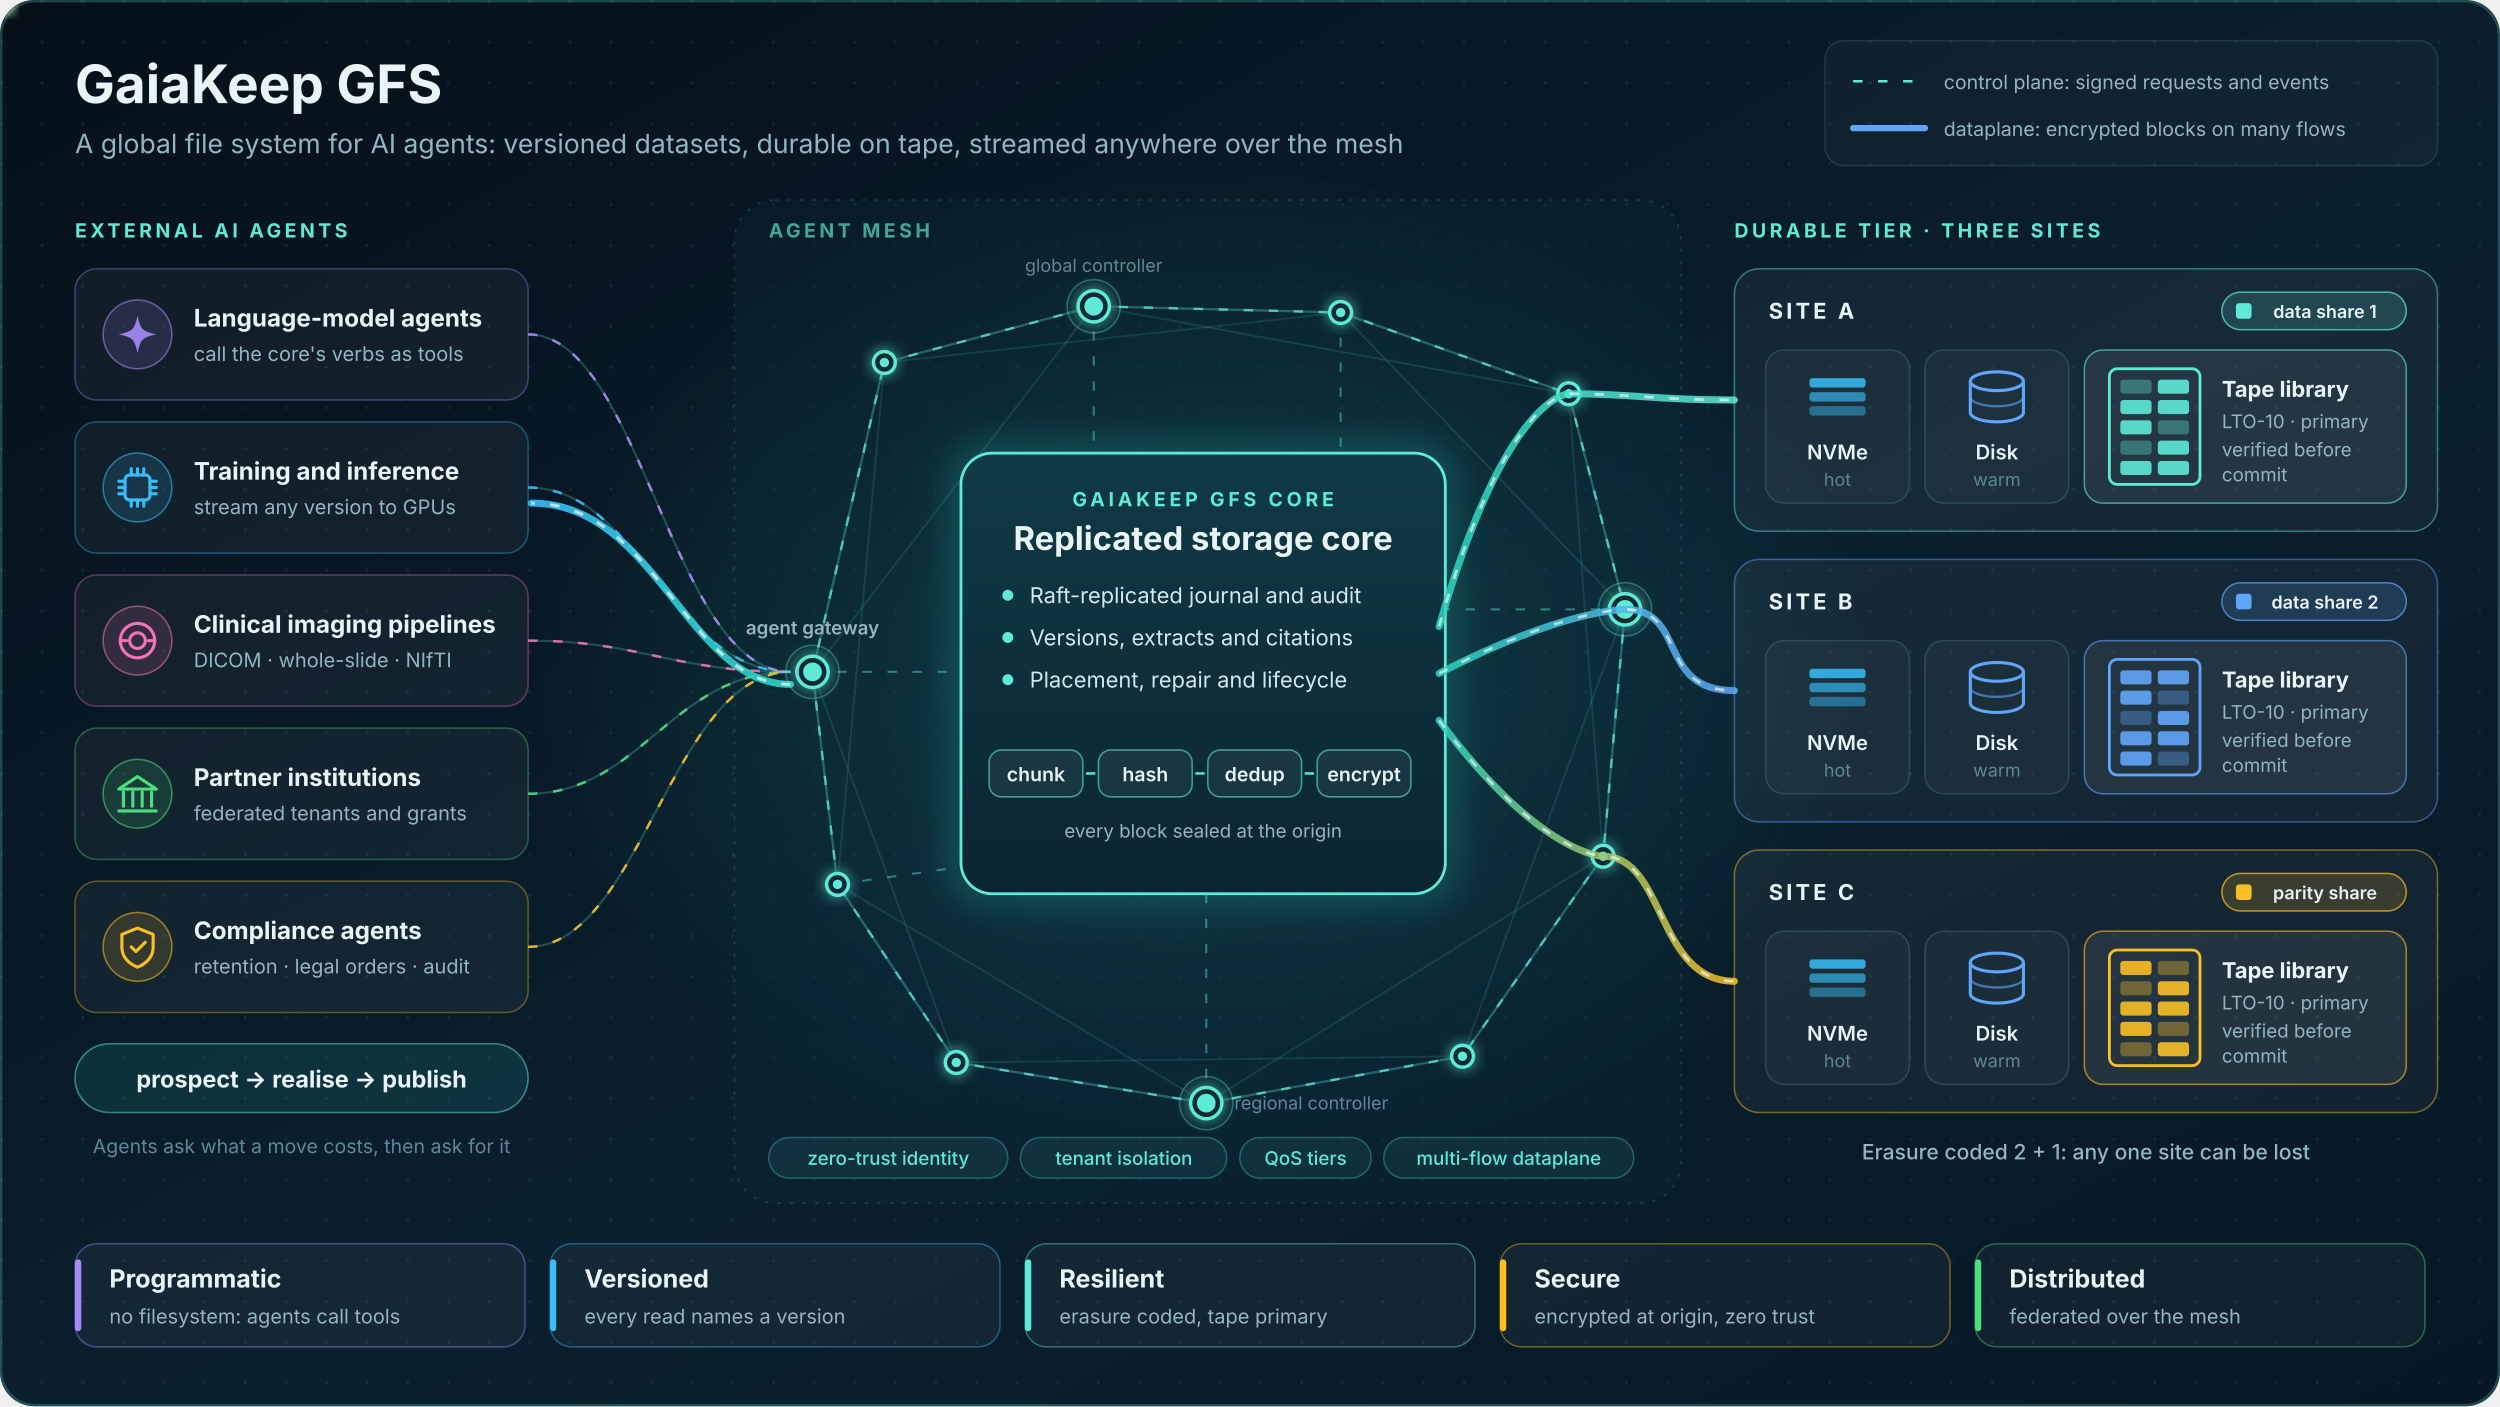
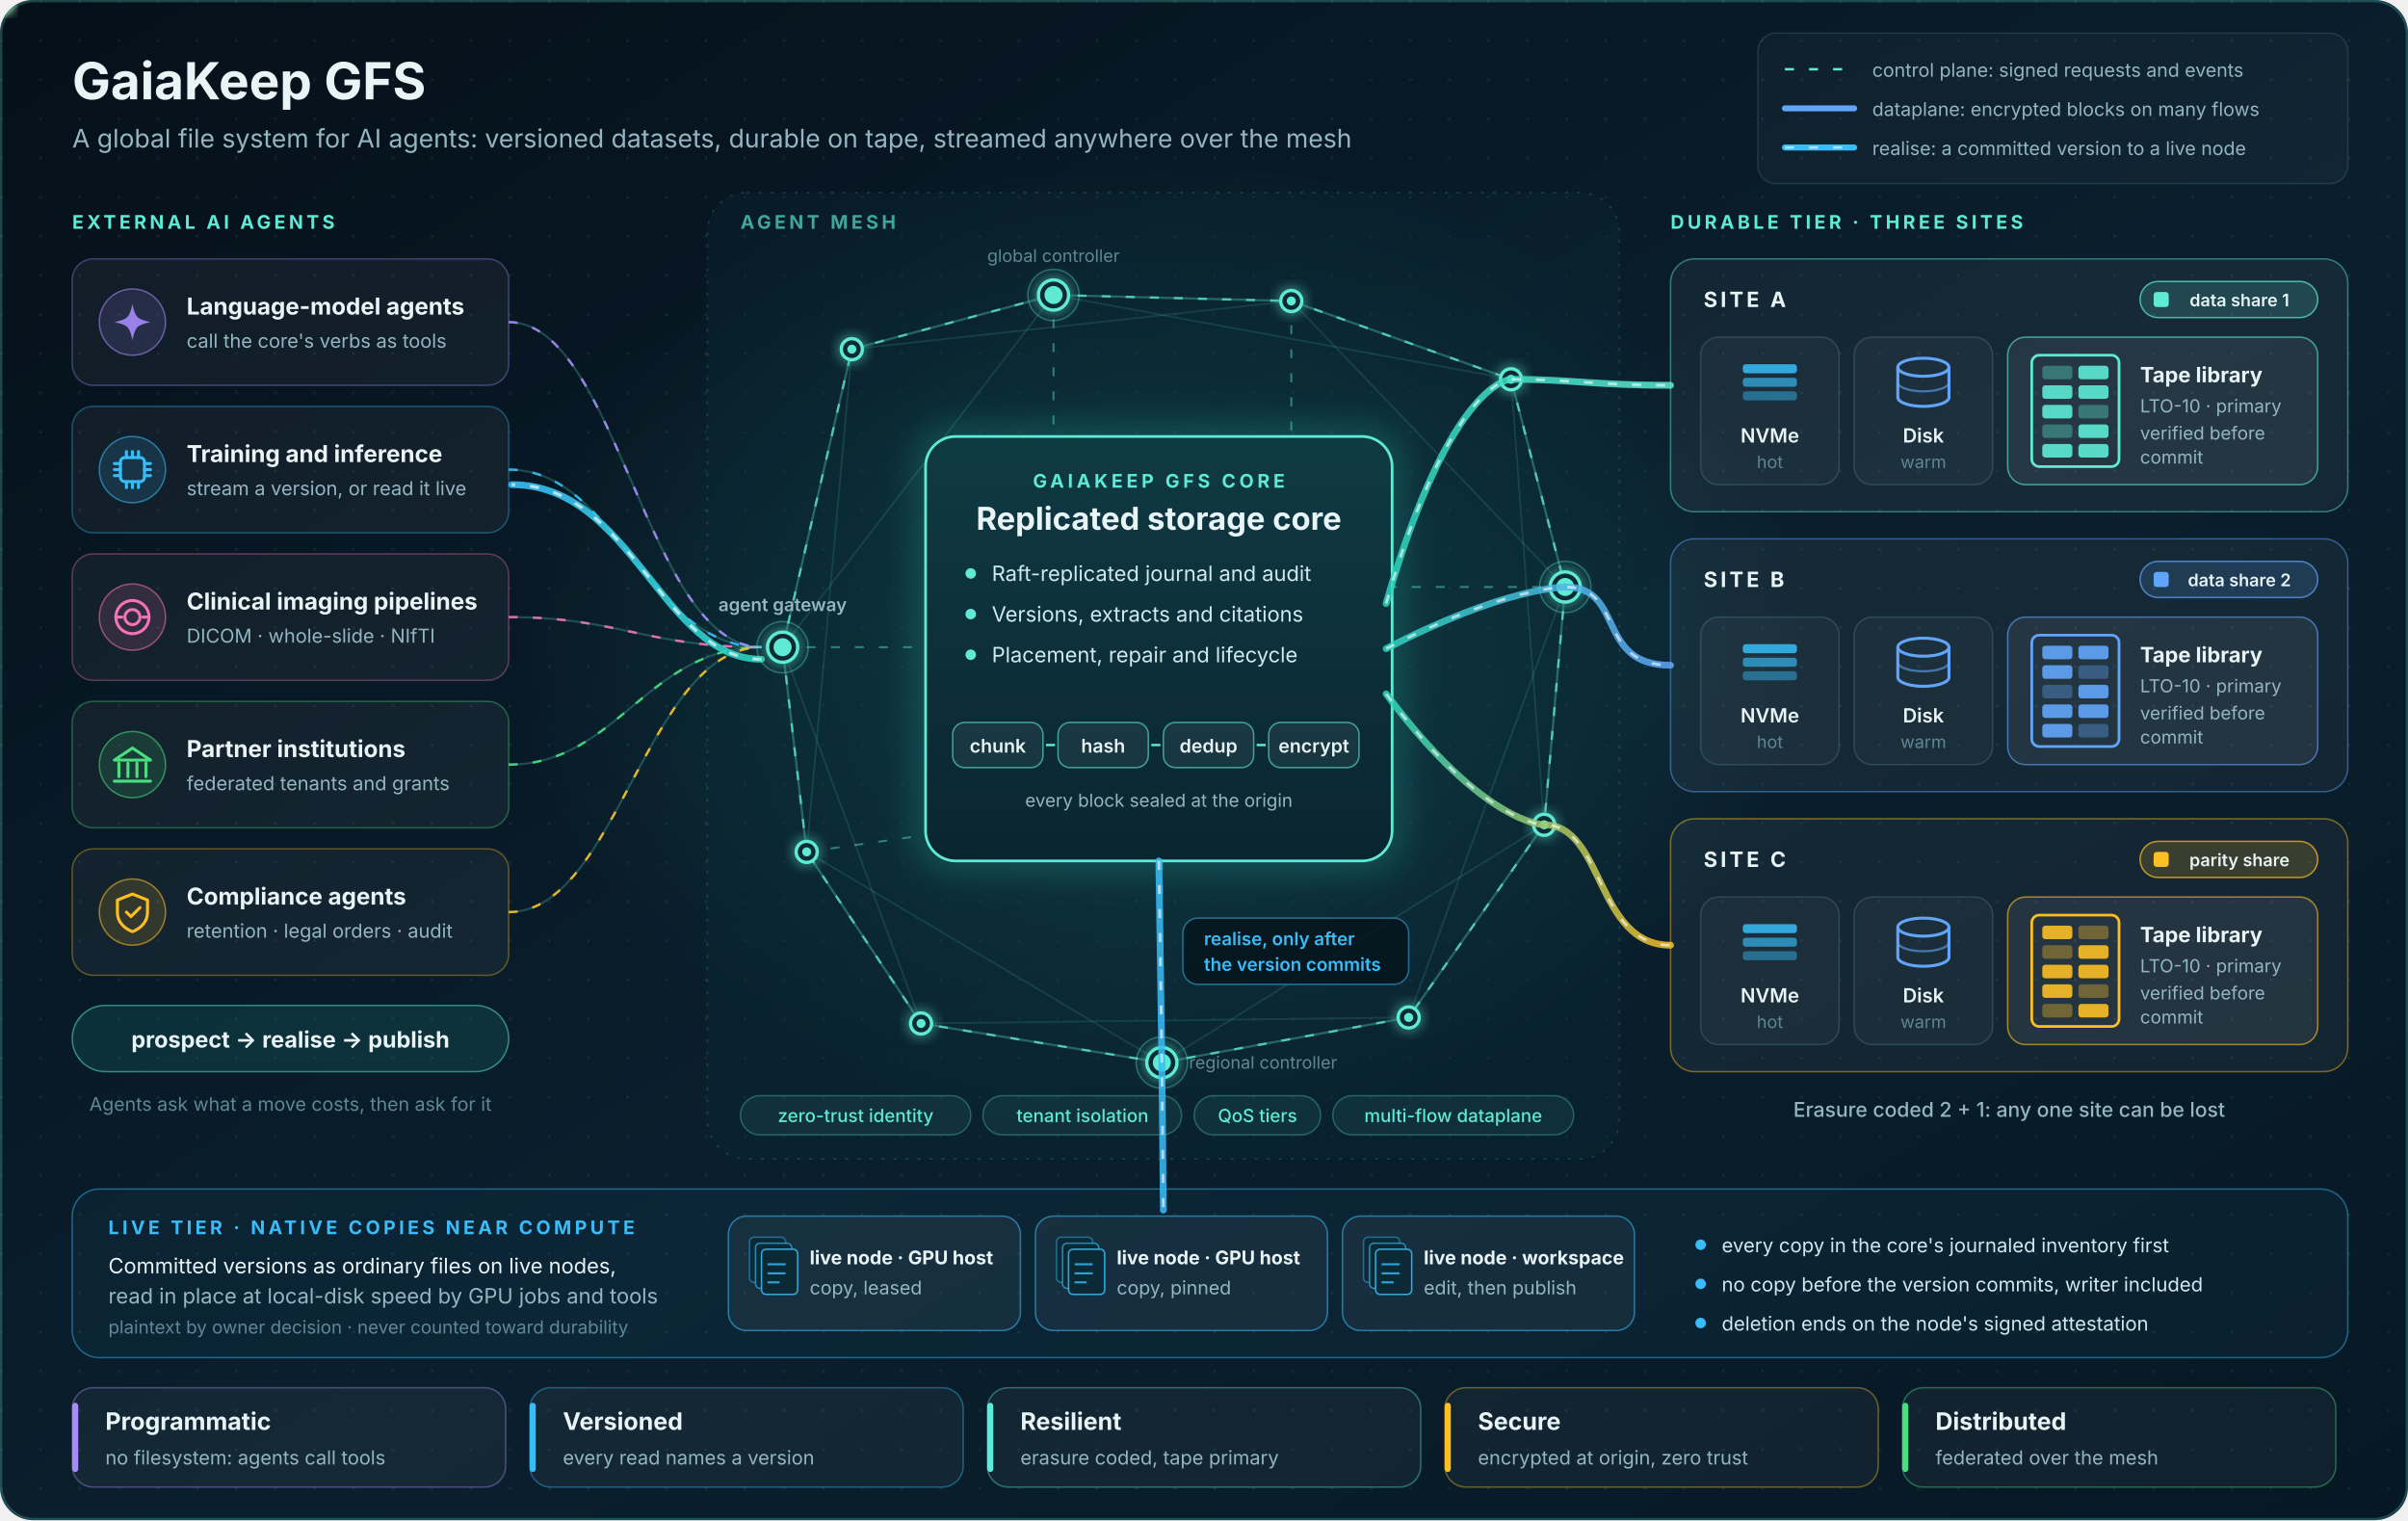
- <svg xmlns="http://www.w3.org/2000/svg" viewBox="0 0 1600 900" width="1600" height="900" font-family="Inter, 'Segoe UI', Roboto, 'Helvetica Neue', Arial, sans-serif" role="img" aria-labelledby="t d">
+ <svg xmlns="http://www.w3.org/2000/svg" viewBox="0 0 1600 1010" width="1600" height="1010" font-family="Inter, 'Segoe UI', Roboto, 'Helvetica Neue', Arial, sans-serif" role="img" aria-labelledby="t d">
  <defs>
    <linearGradient id="bg" x1="0" y1="0" x2="1" y2="1">
      <stop offset="0" stop-color="#051019" />
      <stop offset="0.55" stop-color="#0a1f2e" />
      <stop offset="1" stop-color="#071824" />
    </linearGradient>
    <radialGradient id="halo" cx="0.5" cy="0.48" r="0.5">
      <stop offset="0" stop-color="#2dd4bf" stop-opacity="0.22" />
      <stop offset="1" stop-color="#2dd4bf" stop-opacity="0" />
    </radialGradient>
    <linearGradient id="core" x1="0" y1="0" x2="0" y2="1">
      <stop offset="0" stop-color="#0f3a44" />
      <stop offset="1" stop-color="#0a2530" />
    </linearGradient>
    <linearGradient id="fA" x1="0" x2="1">
      <stop offset="0" stop-color="#2dd4bf" />
      <stop offset="1" stop-color="#5eead4" />
    </linearGradient>
    <linearGradient id="fB" x1="0" x2="1">
      <stop offset="0" stop-color="#2dd4bf" />
      <stop offset="1" stop-color="#60a5fa" />
    </linearGradient>
    <linearGradient id="fC" x1="0" x2="1">
      <stop offset="0" stop-color="#2dd4bf" />
      <stop offset="1" stop-color="#fbbf24" />
    </linearGradient>
    <linearGradient id="out" x1="1" x2="0">
      <stop offset="0" stop-color="#2dd4bf" />
      <stop offset="1" stop-color="#38bdf8" />
    </linearGradient>
    <pattern id="dots" width="26" height="26" patternUnits="userSpaceOnUse">
      <circle cx="1" cy="1" r="1" fill="#6fb9c6" fill-opacity="0.10" />
    </pattern>
    <filter id="glow" x="-50%" y="-50%" width="200%" height="200%">
      <feGaussianBlur stdDeviation="4" result="b" />
      <feMerge>
        <feMergeNode in="b" />
        <feMergeNode in="SourceGraphic" />
      </feMerge>
    </filter>
    <filter id="soft" x="-20%" y="-20%" width="140%" height="140%">
      <feGaussianBlur stdDeviation="10" />
    </filter>
    <clipPath id="frame">
-       <rect width="1600" height="900" rx="22" />
+       <rect width="1600" height="1010" rx="22" />
    </clipPath>
  </defs>
  <style>
  .flow { stroke-dasharray: 6 10; animation: run 1.6s linear infinite; }
  .flow.slow { animation-duration: 2.8s; }
  .flow.back { animation-direction: reverse; }
  .pulse { animation: pulse 3.2s ease-in-out infinite; transform-box: fill-box; transform-origin: center; }
  @keyframes run { to { stroke-dashoffset: -32; } }
  @keyframes pulse { 0%, 100% { opacity: .55; } 50% { opacity: 1; } }
  @media (prefers-reduced-motion: reduce) {
    .flow, .pulse { animation: none; }
    .motion { display: none; }
  }
</style>
  <g clip-path="url(#frame)">
-     <rect width="1600" height="900" fill="url(#bg)" />
-     <rect width="1600" height="900" fill="url(#dots)" />
+     <rect width="1600" height="1010" fill="url(#bg)" />
+     <rect width="1600" height="1010" fill="url(#dots)" />
    <ellipse cx="770" cy="440" rx="430" ry="330" fill="url(#halo)" />
    <text x="48" y="66" font-size="34" fill="#e8f4f6" font-weight="700" text-anchor="start">GaiaKeep GFS</text>
    <text x="48" y="98" font-size="17" fill="#93b6c1" font-weight="400" text-anchor="start">A global file system for AI agents: versioned datasets, durable on tape, streamed anywhere over the mesh</text>
-     <rect x="1168" y="26" width="392" height="80" rx="12" fill="#ffffff" fill-opacity="0.03" stroke="#8fd3dc" stroke-opacity="0.15" />
-     <path d="M1186 52h46" stroke="#5eead4" stroke-width="1.6" class="flow slow" />
-     <text x="1244" y="57" font-size="12.5" fill="#93b6c1" font-weight="400" text-anchor="start">control plane: signed requests and events</text>
-     <path d="M1186 82h46" stroke="#60a5fa" stroke-width="4" stroke-linecap="round" />
-     <text x="1244" y="87" font-size="12.5" fill="#93b6c1" font-weight="400" text-anchor="start">dataplane: encrypted blocks on many flows</text>
+     <rect x="1168" y="22" width="392" height="100" rx="12" fill="#ffffff" fill-opacity="0.03" stroke="#8fd3dc" stroke-opacity="0.15" />
+     <path d="M1186 46h46" stroke="#5eead4" stroke-width="1.6" class="flow slow" />
+     <text x="1244" y="51" font-size="12.5" fill="#93b6c1" font-weight="400" text-anchor="start">control plane: signed requests and events</text>
+     <path d="M1186 72h46" stroke="#60a5fa" stroke-width="4" stroke-linecap="round" />
+     <text x="1244" y="77" font-size="12.5" fill="#93b6c1" font-weight="400" text-anchor="start">dataplane: encrypted blocks on many flows</text>
+     <path d="M1186 98h46" stroke="#38bdf8" stroke-width="4" stroke-linecap="round" />
+     <path d="M1186 98h46" stroke="#ffffff" stroke-opacity="0.6" stroke-width="1.6" class="flow" />
+     <text x="1244" y="103" font-size="12.5" fill="#93b6c1" font-weight="400" text-anchor="start">realise: a committed version to a live node</text>
    <text x="48" y="152" font-size="12.5" fill="#5eead4" font-weight="700" text-anchor="start" letter-spacing="2.2">EXTERNAL AI AGENTS</text>
    <text x="492" y="152" font-size="12.5" fill="#5eead4" font-weight="700" text-anchor="start" letter-spacing="2.2">AGENT MESH</text>
    <text x="1110" y="152" font-size="12.5" fill="#5eead4" font-weight="700" text-anchor="start" letter-spacing="2.2">DURABLE TIER · THREE SITES</text>
    <rect x="470" y="128" width="606" height="642" rx="26" fill="#0b2a36" fill-opacity="0.35" stroke="#5eead4" stroke-opacity="0.18" stroke-dasharray="2 6" />
    <path d="M566 232L858 200" stroke="#5eead4" stroke-opacity="0.13" stroke-width="1.2" />
    <path d="M700 196L1004 252" stroke="#5eead4" stroke-opacity="0.13" stroke-width="1.2" />
    <path d="M858 200L1040 390" stroke="#5eead4" stroke-opacity="0.13" stroke-width="1.2" />
    <path d="M1040 390L936 676" stroke="#5eead4" stroke-opacity="0.13" stroke-width="1.2" />
    <path d="M1026 548L772 706" stroke="#5eead4" stroke-opacity="0.13" stroke-width="1.2" />
    <path d="M936 676L612 680" stroke="#5eead4" stroke-opacity="0.13" stroke-width="1.2" />
    <path d="M772 706L536 566" stroke="#5eead4" stroke-opacity="0.13" stroke-width="1.2" />
    <path d="M536 566L566 232" stroke="#5eead4" stroke-opacity="0.13" stroke-width="1.2" />
    <path d="M520 430L700 196" stroke="#5eead4" stroke-opacity="0.13" stroke-width="1.2" />
    <path d="M520 430L612 680" stroke="#5eead4" stroke-opacity="0.13" stroke-width="1.2" />
    <path d="M1004 252L1026 548" stroke="#5eead4" stroke-opacity="0.13" stroke-width="1.2" />
    <path d="M520 430L566 232" stroke="#5eead4" stroke-opacity="0.32" stroke-width="1.5" />
    <path d="M520 430L566 232" stroke="#5eead4" stroke-opacity="0.75" stroke-width="1.5" class="flow slow" />
    <path d="M566 232L700 196" stroke="#5eead4" stroke-opacity="0.32" stroke-width="1.5" />
    <path d="M566 232L700 196" stroke="#5eead4" stroke-opacity="0.75" stroke-width="1.5" class="flow slow" />
    <path d="M700 196L858 200" stroke="#5eead4" stroke-opacity="0.32" stroke-width="1.5" />
    <path d="M700 196L858 200" stroke="#5eead4" stroke-opacity="0.75" stroke-width="1.5" class="flow slow" />
    <path d="M858 200L1004 252" stroke="#5eead4" stroke-opacity="0.32" stroke-width="1.5" />
    <path d="M858 200L1004 252" stroke="#5eead4" stroke-opacity="0.75" stroke-width="1.5" class="flow slow" />
    <path d="M1004 252L1040 390" stroke="#5eead4" stroke-opacity="0.32" stroke-width="1.5" />
    <path d="M1004 252L1040 390" stroke="#5eead4" stroke-opacity="0.75" stroke-width="1.5" class="flow slow" />
    <path d="M1040 390L1026 548" stroke="#5eead4" stroke-opacity="0.32" stroke-width="1.5" />
    <path d="M1040 390L1026 548" stroke="#5eead4" stroke-opacity="0.75" stroke-width="1.5" class="flow slow" />
    <path d="M1026 548L936 676" stroke="#5eead4" stroke-opacity="0.32" stroke-width="1.5" />
    <path d="M1026 548L936 676" stroke="#5eead4" stroke-opacity="0.75" stroke-width="1.5" class="flow slow" />
    <path d="M936 676L772 706" stroke="#5eead4" stroke-opacity="0.32" stroke-width="1.5" />
    <path d="M936 676L772 706" stroke="#5eead4" stroke-opacity="0.75" stroke-width="1.5" class="flow slow" />
    <path d="M772 706L612 680" stroke="#5eead4" stroke-opacity="0.32" stroke-width="1.5" />
    <path d="M772 706L612 680" stroke="#5eead4" stroke-opacity="0.75" stroke-width="1.5" class="flow slow" />
    <path d="M612 680L536 566" stroke="#5eead4" stroke-opacity="0.32" stroke-width="1.5" />
    <path d="M612 680L536 566" stroke="#5eead4" stroke-opacity="0.75" stroke-width="1.5" class="flow slow" />
    <path d="M536 566L520 430" stroke="#5eead4" stroke-opacity="0.32" stroke-width="1.5" />
    <path d="M536 566L520 430" stroke="#5eead4" stroke-opacity="0.75" stroke-width="1.5" class="flow slow" />
    <path d="M520 430L635 430" stroke="#5eead4" stroke-opacity="0.45" stroke-width="1.3" class="flow" />
    <path d="M700 196L700 310" stroke="#5eead4" stroke-opacity="0.45" stroke-width="1.3" class="flow" />
    <path d="M858 200L858 310" stroke="#5eead4" stroke-opacity="0.45" stroke-width="1.3" class="flow" />
    <path d="M1040 390L905 390" stroke="#5eead4" stroke-opacity="0.45" stroke-width="1.3" class="flow" />
    <path d="M772 706L772 552" stroke="#5eead4" stroke-opacity="0.45" stroke-width="1.3" class="flow" />
    <path d="M536 566L635 552" stroke="#5eead4" stroke-opacity="0.45" stroke-width="1.3" class="flow" />
    <path d="M338 214C410 214 430 430 506 430" stroke="#5eead4" stroke-opacity="0.25" stroke-width="1.4" fill="none" />
    <path d="M338 214C410 214 430 430 506 430" stroke="#a78bfa" stroke-opacity="0.9" stroke-width="1.6" fill="none" class="flow slow" />
    <rect x="48" y="172" width="290" height="84" rx="14" fill="#ffffff" fill-opacity="0.045" stroke="#a78bfa" stroke-opacity="0.35" />
    <circle cx="88" cy="214" r="22" fill="#a78bfa" fill-opacity="0.14" stroke="#a78bfa" stroke-opacity="0.55" />
    <path d="M88 202 C90 211 91 212 100 214 C91 216 90 217 88 226 C86 217 85 216 76 214 C85 212 86 211 88 202Z" fill="#a78bfa" fill-opacity="0.9" />
    <text x="124" y="209" font-size="15.5" fill="#e8f4f6" font-weight="650" text-anchor="start">Language-model agents</text>
    <text x="124" y="231" font-size="12.8" fill="#93b6c1" font-weight="400" text-anchor="start">call the core's verbs as tools</text>
    <path d="M338 312C410 312 430 430 506 430" stroke="#5eead4" stroke-opacity="0.25" stroke-width="1.4" fill="none" />
    <path d="M338 312C410 312 430 430 506 430" stroke="#38bdf8" stroke-opacity="0.9" stroke-width="1.6" fill="none" class="flow slow" />
    <rect x="48" y="270" width="290" height="84" rx="14" fill="#ffffff" fill-opacity="0.045" stroke="#38bdf8" stroke-opacity="0.35" />
    <circle cx="88" cy="312" r="22" fill="#38bdf8" fill-opacity="0.14" stroke="#38bdf8" stroke-opacity="0.55" />
    <rect x="80" y="304" width="16" height="16" rx="3" stroke="#38bdf8" stroke-width="2" fill="none" stroke-linecap="round" stroke-linejoin="round" />
    <path d="M84 304v-4M84 320v4M80 308h-4M96 308h4" stroke="#38bdf8" stroke-width="2" fill="none" stroke-linecap="round" stroke-linejoin="round" />
    <path d="M88 304v-4M88 320v4M80 312h-4M96 312h4" stroke="#38bdf8" stroke-width="2" fill="none" stroke-linecap="round" stroke-linejoin="round" />
    <path d="M92 304v-4M92 320v4M80 316h-4M96 316h4" stroke="#38bdf8" stroke-width="2" fill="none" stroke-linecap="round" stroke-linejoin="round" />
    <text x="124" y="307" font-size="15.5" fill="#e8f4f6" font-weight="650" text-anchor="start">Training and inference</text>
-     <text x="124" y="329" font-size="12.8" fill="#93b6c1" font-weight="400" text-anchor="start">stream any version to GPUs</text>
+     <text x="124" y="329" font-size="12.8" fill="#93b6c1" font-weight="400" text-anchor="start">stream a version, or read it live</text>
    <path d="M338 410C410 410 430 430 506 430" stroke="#5eead4" stroke-opacity="0.25" stroke-width="1.4" fill="none" />
    <path d="M338 410C410 410 430 430 506 430" stroke="#f472b6" stroke-opacity="0.9" stroke-width="1.6" fill="none" class="flow slow" />
    <rect x="48" y="368" width="290" height="84" rx="14" fill="#ffffff" fill-opacity="0.045" stroke="#f472b6" stroke-opacity="0.35" />
    <circle cx="88" cy="410" r="22" fill="#f472b6" fill-opacity="0.14" stroke="#f472b6" stroke-opacity="0.55" />
    <circle cx="88" cy="410" r="11" stroke="#f472b6" stroke-width="2" fill="none" stroke-linecap="round" stroke-linejoin="round" />
    <circle cx="88" cy="410" r="5" stroke="#f472b6" stroke-width="2" fill="none" stroke-linecap="round" stroke-linejoin="round" />
    <path d="M77 410h4M95 410h4" stroke="#f472b6" stroke-width="2" fill="none" stroke-linecap="round" stroke-linejoin="round" />
    <text x="124" y="405" font-size="15.5" fill="#e8f4f6" font-weight="650" text-anchor="start">Clinical imaging pipelines</text>
    <text x="124" y="427" font-size="12.8" fill="#93b6c1" font-weight="400" text-anchor="start">DICOM · whole-slide · NIfTI</text>
    <path d="M338 508C410 508 430 430 506 430" stroke="#5eead4" stroke-opacity="0.25" stroke-width="1.4" fill="none" />
    <path d="M338 508C410 508 430 430 506 430" stroke="#4ade80" stroke-opacity="0.9" stroke-width="1.6" fill="none" class="flow slow" />
    <rect x="48" y="466" width="290" height="84" rx="14" fill="#ffffff" fill-opacity="0.045" stroke="#4ade80" stroke-opacity="0.35" />
    <circle cx="88" cy="508" r="22" fill="#4ade80" fill-opacity="0.14" stroke="#4ade80" stroke-opacity="0.55" />
    <path d="M76 505L88 497L100 505Z M79 507v9M85 507v9M91 507v9M97 507v9M76 519h24" stroke="#4ade80" stroke-width="2" fill="none" stroke-linecap="round" stroke-linejoin="round" />
    <text x="124" y="503" font-size="15.5" fill="#e8f4f6" font-weight="650" text-anchor="start">Partner institutions</text>
    <text x="124" y="525" font-size="12.8" fill="#93b6c1" font-weight="400" text-anchor="start">federated tenants and grants</text>
    <path d="M338 606C410 606 430 430 506 430" stroke="#5eead4" stroke-opacity="0.25" stroke-width="1.4" fill="none" />
    <path d="M338 606C410 606 430 430 506 430" stroke="#fbbf24" stroke-opacity="0.9" stroke-width="1.6" fill="none" class="flow slow" />
    <rect x="48" y="564" width="290" height="84" rx="14" fill="#ffffff" fill-opacity="0.045" stroke="#fbbf24" stroke-opacity="0.35" />
    <circle cx="88" cy="606" r="22" fill="#fbbf24" fill-opacity="0.14" stroke="#fbbf24" stroke-opacity="0.55" />
    <path d="M88 594L98 598V606C98 613 93 617 88 619C83 617 78 613 78 606V598Z M84 606l3 3l6 -6" stroke="#fbbf24" stroke-width="2" fill="none" stroke-linecap="round" stroke-linejoin="round" />
    <text x="124" y="601" font-size="15.5" fill="#e8f4f6" font-weight="650" text-anchor="start">Compliance agents</text>
    <text x="124" y="623" font-size="12.8" fill="#93b6c1" font-weight="400" text-anchor="start">retention · legal orders · audit</text>
    <path d="M506 438C440 438 420 322 340 322" stroke="url(#out)" stroke-width="4.5" fill="none" stroke-linecap="round" opacity="0.9" />
    <path d="M506 438C440 438 420 322 340 322" stroke="#ffffff" stroke-opacity="0.65" stroke-width="2" fill="none" class="flow" />
    <rect x="48" y="668" width="290" height="44" rx="22" fill="#2dd4bf" fill-opacity="0.12" stroke="#5eead4" stroke-opacity="0.5" />
    <text x="193" y="696" font-size="15" fill="#e8f4f6" font-weight="650" text-anchor="middle">prospect  →  realise  →  publish</text>
    <text x="193" y="738" font-size="12.5" fill="#5f8794" font-weight="400" text-anchor="middle">Agents ask what a move costs, then ask for it</text>
    <circle cx="520" cy="430" r="17" fill="none" stroke="#5eead4" stroke-opacity="0.35" class="pulse" />
    <circle cx="520" cy="430" r="10" fill="#0b2a36" stroke="#5eead4" stroke-width="2.2" filter="url(#glow)" />
    <circle cx="520" cy="430" r="6" fill="#5eead4" />
    <circle cx="566" cy="232" r="7" fill="#0b2a36" stroke="#5eead4" stroke-width="2.2" filter="url(#glow)" />
    <circle cx="566" cy="232" r="3" fill="#5eead4" />
    <circle cx="700" cy="196" r="17" fill="none" stroke="#5eead4" stroke-opacity="0.35" class="pulse" />
    <circle cx="700" cy="196" r="10" fill="#0b2a36" stroke="#5eead4" stroke-width="2.2" filter="url(#glow)" />
    <circle cx="700" cy="196" r="6" fill="#5eead4" />
    <circle cx="858" cy="200" r="7" fill="#0b2a36" stroke="#5eead4" stroke-width="2.2" filter="url(#glow)" />
    <circle cx="858" cy="200" r="3" fill="#5eead4" />
    <circle cx="1004" cy="252" r="7" fill="#0b2a36" stroke="#5eead4" stroke-width="2.2" filter="url(#glow)" />
    <circle cx="1004" cy="252" r="3" fill="#5eead4" />
    <circle cx="1040" cy="390" r="17" fill="none" stroke="#5eead4" stroke-opacity="0.35" class="pulse" />
    <circle cx="1040" cy="390" r="10" fill="#0b2a36" stroke="#5eead4" stroke-width="2.2" filter="url(#glow)" />
    <circle cx="1040" cy="390" r="6" fill="#5eead4" />
    <circle cx="1026" cy="548" r="7" fill="#0b2a36" stroke="#5eead4" stroke-width="2.2" filter="url(#glow)" />
    <circle cx="1026" cy="548" r="3" fill="#5eead4" />
    <circle cx="936" cy="676" r="7" fill="#0b2a36" stroke="#5eead4" stroke-width="2.2" filter="url(#glow)" />
    <circle cx="936" cy="676" r="3" fill="#5eead4" />
    <circle cx="772" cy="706" r="17" fill="none" stroke="#5eead4" stroke-opacity="0.35" class="pulse" />
    <circle cx="772" cy="706" r="10" fill="#0b2a36" stroke="#5eead4" stroke-width="2.2" filter="url(#glow)" />
    <circle cx="772" cy="706" r="6" fill="#5eead4" />
    <circle cx="612" cy="680" r="7" fill="#0b2a36" stroke="#5eead4" stroke-width="2.2" filter="url(#glow)" />
    <circle cx="612" cy="680" r="3" fill="#5eead4" />
    <circle cx="536" cy="566" r="7" fill="#0b2a36" stroke="#5eead4" stroke-width="2.2" filter="url(#glow)" />
    <circle cx="536" cy="566" r="3" fill="#5eead4" />
    <text x="520" y="406" font-size="12" fill="#93b6c1" font-weight="600" text-anchor="middle">agent gateway</text>
    <text x="700" y="174" font-size="11.5" fill="#5f8794" font-weight="400" text-anchor="middle">global controller</text>
    <text x="790" y="710" font-size="11.5" fill="#5f8794" font-weight="400" text-anchor="start">regional controller</text>
    <rect x="492" y="728" width="153" height="26" rx="13" fill="#5eead4" fill-opacity="0.08" stroke="#5eead4" stroke-opacity="0.3" />
    <text x="568.55" y="745.5" font-size="12" fill="#5eead4" font-weight="500" text-anchor="middle">zero-trust identity</text>
    <rect x="653.1" y="728" width="132" height="26" rx="13" fill="#5eead4" fill-opacity="0.08" stroke="#5eead4" stroke-opacity="0.3" />
    <text x="719.3" y="745.5" font-size="12" fill="#5eead4" font-weight="500" text-anchor="middle">tenant isolation</text>
    <rect x="793.5" y="728" width="84" height="26" rx="13" fill="#5eead4" fill-opacity="0.08" stroke="#5eead4" stroke-opacity="0.3" />
    <text x="835.55" y="745.5" font-size="12" fill="#5eead4" font-weight="500" text-anchor="middle">QoS tiers</text>
    <rect x="885.6" y="728" width="160" height="26" rx="13" fill="#5eead4" fill-opacity="0.08" stroke="#5eead4" stroke-opacity="0.3" />
    <text x="965.6" y="745.5" font-size="12" fill="#5eead4" font-weight="500" text-anchor="middle">multi-flow dataplane</text>
    <rect x="605" y="280" width="330" height="302" rx="28" fill="#2dd4bf" opacity="0.18" filter="url(#soft)" />
    <rect x="615" y="290" width="310" height="282" rx="20" fill="url(#core)" stroke="#5eead4" stroke-width="1.8" />
    <text x="770.0" y="324" font-size="12.5" fill="#5eead4" font-weight="700" text-anchor="middle" letter-spacing="2.4">GAIAKEEP GFS CORE</text>
    <text x="770.0" y="352" font-size="21" fill="#e8f4f6" font-weight="700" text-anchor="middle">Replicated storage core</text>
    <circle cx="645" cy="381" r="3.5" fill="#5eead4" />
    <text x="659" y="386" font-size="14" fill="#cfe9ee" font-weight="400" text-anchor="start">Raft-replicated journal and audit</text>
    <circle cx="645" cy="408" r="3.5" fill="#5eead4" />
    <text x="659" y="413" font-size="14" fill="#cfe9ee" font-weight="400" text-anchor="start">Versions, extracts and citations</text>
    <circle cx="645" cy="435" r="3.5" fill="#5eead4" />
    <text x="659" y="440" font-size="14" fill="#cfe9ee" font-weight="400" text-anchor="start">Placement, repair and lifecycle</text>
    <rect x="633" y="480" width="60" height="30" rx="8" fill="#ffffff" fill-opacity="0.06" stroke="#5eead4" stroke-opacity="0.6" />
    <text x="663" y="500" font-size="12.5" fill="#e8f4f6" font-weight="600" text-anchor="middle">chunk</text>
    <path d="M695 495h6" stroke="#5eead4" stroke-width="1.6" />
    <rect x="703" y="480" width="60" height="30" rx="8" fill="#ffffff" fill-opacity="0.06" stroke="#5eead4" stroke-opacity="0.6" />
    <text x="733" y="500" font-size="12.5" fill="#e8f4f6" font-weight="600" text-anchor="middle">hash</text>
    <path d="M765 495h6" stroke="#5eead4" stroke-width="1.6" />
    <rect x="773" y="480" width="60" height="30" rx="8" fill="#ffffff" fill-opacity="0.06" stroke="#5eead4" stroke-opacity="0.6" />
    <text x="803" y="500" font-size="12.5" fill="#e8f4f6" font-weight="600" text-anchor="middle">dedup</text>
    <path d="M835 495h6" stroke="#5eead4" stroke-width="1.6" />
    <rect x="843" y="480" width="60" height="30" rx="8" fill="#ffffff" fill-opacity="0.06" stroke="#5eead4" stroke-opacity="0.6" />
    <text x="873" y="500" font-size="12.5" fill="#e8f4f6" font-weight="600" text-anchor="middle">encrypt</text>
    <text x="770.0" y="536" font-size="12" fill="#93b6c1" font-weight="400" text-anchor="middle">every block sealed at the origin</text>
    <path d="M921.0 401.0C964 252 1004 252 1004 252C1044 252 1060 256.0 1110 256.0" stroke="url(#fA)" stroke-width="4.5" fill="none" stroke-linecap="round" opacity="0.85" />
    <path d="M921.0 401.0C964 252 1004 252 1004 252C1044 252 1060 256.0 1110 256.0" stroke="#ffffff" stroke-opacity="0.6" stroke-width="1.8" fill="none" class="flow" />
    <rect x="1110" y="172" width="450" height="168" rx="16" fill="#ffffff" fill-opacity="0.045" stroke="#5eead4" stroke-opacity="0.45" />
    <text x="1132" y="204" font-size="14" fill="#e8f4f6" font-weight="700" text-anchor="start" letter-spacing="2">SITE A</text>
    <rect x="1422" y="187" width="118" height="24" rx="12" fill="#5eead4" fill-opacity="0.16" stroke="#5eead4" stroke-opacity="0.7" />
    <rect x="1431" y="194" width="10" height="10" rx="2" fill="#5eead4" />
    <text x="1488" y="203.5" font-size="11.5" fill="#e8f4f6" font-weight="600" text-anchor="middle">data share 1</text>
    <rect x="1130" y="224" width="92" height="98" rx="12" fill="#ffffff" fill-opacity="0.035" stroke="#8fd3dc" stroke-opacity="0.18" />
    <rect x="1158.0" y="242" width="36" height="6" rx="2" fill="#38bdf8" fill-opacity="0.85" />
    <rect x="1158.0" y="251" width="36" height="6" rx="2" fill="#38bdf8" fill-opacity="0.65" />
    <rect x="1158.0" y="260" width="36" height="6" rx="2" fill="#38bdf8" fill-opacity="0.45" />
    <text x="1176.0" y="294" font-size="13" fill="#e8f4f6" font-weight="600" text-anchor="middle">NVMe</text>
    <text x="1176.0" y="311" font-size="11.5" fill="#5f8794" font-weight="400" text-anchor="middle">hot</text>
    <rect x="1232" y="224" width="92" height="98" rx="12" fill="#ffffff" fill-opacity="0.035" stroke="#8fd3dc" stroke-opacity="0.18" />
    <ellipse cx="1278.0" cy="244" rx="17" ry="6" fill="none" stroke="#60a5fa" stroke-width="2" />
    <path d="M1261.0 244v20a17 6 0 0 0 34 0v-20" fill="none" stroke="#60a5fa" stroke-width="2" />
    <path d="M1261.0 254a17 6 0 0 0 34 0" fill="none" stroke="#60a5fa" stroke-opacity="0.6" stroke-width="1.5" />
    <text x="1278.0" y="294" font-size="13" fill="#e8f4f6" font-weight="600" text-anchor="middle">Disk</text>
    <text x="1278.0" y="311" font-size="11.5" fill="#5f8794" font-weight="400" text-anchor="middle">warm</text>
    <rect x="1334" y="224" width="206" height="98" rx="12" fill="#ffffff" fill-opacity="0.07" stroke="#5eead4" stroke-opacity="0.6" />
    <rect x="1350" y="236" width="58" height="74" rx="5" fill="none" stroke="#5eead4" stroke-width="1.8" />
    <rect x="1357" y="243" width="20" height="9" rx="2" fill="#5eead4" fill-opacity="0.35" />
    <rect x="1381" y="243" width="20" height="9" rx="2" fill="#5eead4" fill-opacity="0.9" />
    <rect x="1357" y="256" width="20" height="9" rx="2" fill="#5eead4" fill-opacity="0.9" />
    <rect x="1381" y="256" width="20" height="9" rx="2" fill="#5eead4" fill-opacity="0.9" />
    <rect x="1357" y="269" width="20" height="9" rx="2" fill="#5eead4" fill-opacity="0.9" />
    <rect x="1381" y="269" width="20" height="9" rx="2" fill="#5eead4" fill-opacity="0.35" />
    <rect x="1357" y="282" width="20" height="9" rx="2" fill="#5eead4" fill-opacity="0.35" />
    <rect x="1381" y="282" width="20" height="9" rx="2" fill="#5eead4" fill-opacity="0.9" />
    <rect x="1357" y="295" width="20" height="9" rx="2" fill="#5eead4" fill-opacity="0.9" />
    <rect x="1381" y="295" width="20" height="9" rx="2" fill="#5eead4" fill-opacity="0.9" />
    <text x="1422" y="254" font-size="14" fill="#e8f4f6" font-weight="650" text-anchor="start">Tape library</text>
    <text x="1422" y="274" font-size="12" fill="#93b6c1" font-weight="400" text-anchor="start">LTO-10 · primary</text>
    <text x="1422" y="292" font-size="12" fill="#93b6c1" font-weight="400" text-anchor="start">verified before</text>
    <text x="1422" y="308" font-size="12" fill="#93b6c1" font-weight="400" text-anchor="start">commit</text>
    <path d="M921.0 431.0C1000 390 1040 390 1040 390C1080 390 1060 442.0 1110 442.0" stroke="url(#fB)" stroke-width="4.5" fill="none" stroke-linecap="round" opacity="0.85" />
    <path d="M921.0 431.0C1000 390 1040 390 1040 390C1080 390 1060 442.0 1110 442.0" stroke="#ffffff" stroke-opacity="0.6" stroke-width="1.8" fill="none" class="flow" />
    <rect x="1110" y="358" width="450" height="168" rx="16" fill="#ffffff" fill-opacity="0.045" stroke="#60a5fa" stroke-opacity="0.45" />
    <text x="1132" y="390" font-size="14" fill="#e8f4f6" font-weight="700" text-anchor="start" letter-spacing="2">SITE B</text>
    <rect x="1422" y="373" width="118" height="24" rx="12" fill="#60a5fa" fill-opacity="0.16" stroke="#60a5fa" stroke-opacity="0.7" />
    <rect x="1431" y="380" width="10" height="10" rx="2" fill="#60a5fa" />
    <text x="1488" y="389.5" font-size="11.5" fill="#e8f4f6" font-weight="600" text-anchor="middle">data share 2</text>
    <rect x="1130" y="410" width="92" height="98" rx="12" fill="#ffffff" fill-opacity="0.035" stroke="#8fd3dc" stroke-opacity="0.18" />
    <rect x="1158.0" y="428" width="36" height="6" rx="2" fill="#38bdf8" fill-opacity="0.85" />
    <rect x="1158.0" y="437" width="36" height="6" rx="2" fill="#38bdf8" fill-opacity="0.65" />
    <rect x="1158.0" y="446" width="36" height="6" rx="2" fill="#38bdf8" fill-opacity="0.45" />
    <text x="1176.0" y="480" font-size="13" fill="#e8f4f6" font-weight="600" text-anchor="middle">NVMe</text>
    <text x="1176.0" y="497" font-size="11.5" fill="#5f8794" font-weight="400" text-anchor="middle">hot</text>
    <rect x="1232" y="410" width="92" height="98" rx="12" fill="#ffffff" fill-opacity="0.035" stroke="#8fd3dc" stroke-opacity="0.18" />
    <ellipse cx="1278.0" cy="430" rx="17" ry="6" fill="none" stroke="#60a5fa" stroke-width="2" />
    <path d="M1261.0 430v20a17 6 0 0 0 34 0v-20" fill="none" stroke="#60a5fa" stroke-width="2" />
    <path d="M1261.0 440a17 6 0 0 0 34 0" fill="none" stroke="#60a5fa" stroke-opacity="0.6" stroke-width="1.5" />
    <text x="1278.0" y="480" font-size="13" fill="#e8f4f6" font-weight="600" text-anchor="middle">Disk</text>
    <text x="1278.0" y="497" font-size="11.5" fill="#5f8794" font-weight="400" text-anchor="middle">warm</text>
    <rect x="1334" y="410" width="206" height="98" rx="12" fill="#ffffff" fill-opacity="0.07" stroke="#60a5fa" stroke-opacity="0.6" />
    <rect x="1350" y="422" width="58" height="74" rx="5" fill="none" stroke="#60a5fa" stroke-width="1.8" />
    <rect x="1357" y="429" width="20" height="9" rx="2" fill="#60a5fa" fill-opacity="0.9" />
    <rect x="1381" y="429" width="20" height="9" rx="2" fill="#60a5fa" fill-opacity="0.9" />
    <rect x="1357" y="442" width="20" height="9" rx="2" fill="#60a5fa" fill-opacity="0.9" />
    <rect x="1381" y="442" width="20" height="9" rx="2" fill="#60a5fa" fill-opacity="0.35" />
    <rect x="1357" y="455" width="20" height="9" rx="2" fill="#60a5fa" fill-opacity="0.35" />
    <rect x="1381" y="455" width="20" height="9" rx="2" fill="#60a5fa" fill-opacity="0.9" />
    <rect x="1357" y="468" width="20" height="9" rx="2" fill="#60a5fa" fill-opacity="0.9" />
    <rect x="1381" y="468" width="20" height="9" rx="2" fill="#60a5fa" fill-opacity="0.9" />
    <rect x="1357" y="481" width="20" height="9" rx="2" fill="#60a5fa" fill-opacity="0.9" />
    <rect x="1381" y="481" width="20" height="9" rx="2" fill="#60a5fa" fill-opacity="0.35" />
    <text x="1422" y="440" font-size="14" fill="#e8f4f6" font-weight="650" text-anchor="start">Tape library</text>
    <text x="1422" y="460" font-size="12" fill="#93b6c1" font-weight="400" text-anchor="start">LTO-10 · primary</text>
    <text x="1422" y="478" font-size="12" fill="#93b6c1" font-weight="400" text-anchor="start">verified before</text>
    <text x="1422" y="494" font-size="12" fill="#93b6c1" font-weight="400" text-anchor="start">commit</text>
    <path d="M921.0 461.0C986 548 1026 548 1026 548C1066 548 1060 628.0 1110 628.0" stroke="url(#fC)" stroke-width="4.5" fill="none" stroke-linecap="round" opacity="0.85" />
    <path d="M921.0 461.0C986 548 1026 548 1026 548C1066 548 1060 628.0 1110 628.0" stroke="#ffffff" stroke-opacity="0.6" stroke-width="1.8" fill="none" class="flow" />
    <rect x="1110" y="544" width="450" height="168" rx="16" fill="#ffffff" fill-opacity="0.045" stroke="#fbbf24" stroke-opacity="0.45" />
    <text x="1132" y="576" font-size="14" fill="#e8f4f6" font-weight="700" text-anchor="start" letter-spacing="2">SITE C</text>
    <rect x="1422" y="559" width="118" height="24" rx="12" fill="#fbbf24" fill-opacity="0.16" stroke="#fbbf24" stroke-opacity="0.7" />
    <rect x="1431" y="566" width="10" height="10" rx="2" fill="#fbbf24" />
    <text x="1488" y="575.5" font-size="11.5" fill="#e8f4f6" font-weight="600" text-anchor="middle">parity share</text>
    <rect x="1130" y="596" width="92" height="98" rx="12" fill="#ffffff" fill-opacity="0.035" stroke="#8fd3dc" stroke-opacity="0.18" />
    <rect x="1158.0" y="614" width="36" height="6" rx="2" fill="#38bdf8" fill-opacity="0.85" />
    <rect x="1158.0" y="623" width="36" height="6" rx="2" fill="#38bdf8" fill-opacity="0.65" />
    <rect x="1158.0" y="632" width="36" height="6" rx="2" fill="#38bdf8" fill-opacity="0.45" />
    <text x="1176.0" y="666" font-size="13" fill="#e8f4f6" font-weight="600" text-anchor="middle">NVMe</text>
    <text x="1176.0" y="683" font-size="11.5" fill="#5f8794" font-weight="400" text-anchor="middle">hot</text>
    <rect x="1232" y="596" width="92" height="98" rx="12" fill="#ffffff" fill-opacity="0.035" stroke="#8fd3dc" stroke-opacity="0.18" />
    <ellipse cx="1278.0" cy="616" rx="17" ry="6" fill="none" stroke="#60a5fa" stroke-width="2" />
    <path d="M1261.0 616v20a17 6 0 0 0 34 0v-20" fill="none" stroke="#60a5fa" stroke-width="2" />
    <path d="M1261.0 626a17 6 0 0 0 34 0" fill="none" stroke="#60a5fa" stroke-opacity="0.6" stroke-width="1.5" />
    <text x="1278.0" y="666" font-size="13" fill="#e8f4f6" font-weight="600" text-anchor="middle">Disk</text>
    <text x="1278.0" y="683" font-size="11.5" fill="#5f8794" font-weight="400" text-anchor="middle">warm</text>
    <rect x="1334" y="596" width="206" height="98" rx="12" fill="#ffffff" fill-opacity="0.07" stroke="#fbbf24" stroke-opacity="0.6" />
    <rect x="1350" y="608" width="58" height="74" rx="5" fill="none" stroke="#fbbf24" stroke-width="1.8" />
    <rect x="1357" y="615" width="20" height="9" rx="2" fill="#fbbf24" fill-opacity="0.9" />
    <rect x="1381" y="615" width="20" height="9" rx="2" fill="#fbbf24" fill-opacity="0.35" />
    <rect x="1357" y="628" width="20" height="9" rx="2" fill="#fbbf24" fill-opacity="0.35" />
    <rect x="1381" y="628" width="20" height="9" rx="2" fill="#fbbf24" fill-opacity="0.9" />
    <rect x="1357" y="641" width="20" height="9" rx="2" fill="#fbbf24" fill-opacity="0.9" />
    <rect x="1381" y="641" width="20" height="9" rx="2" fill="#fbbf24" fill-opacity="0.9" />
    <rect x="1357" y="654" width="20" height="9" rx="2" fill="#fbbf24" fill-opacity="0.9" />
    <rect x="1381" y="654" width="20" height="9" rx="2" fill="#fbbf24" fill-opacity="0.35" />
    <rect x="1357" y="667" width="20" height="9" rx="2" fill="#fbbf24" fill-opacity="0.35" />
    <rect x="1381" y="667" width="20" height="9" rx="2" fill="#fbbf24" fill-opacity="0.9" />
    <text x="1422" y="626" font-size="14" fill="#e8f4f6" font-weight="650" text-anchor="start">Tape library</text>
    <text x="1422" y="646" font-size="12" fill="#93b6c1" font-weight="400" text-anchor="start">LTO-10 · primary</text>
    <text x="1422" y="664" font-size="12" fill="#93b6c1" font-weight="400" text-anchor="start">verified before</text>
    <text x="1422" y="680" font-size="12" fill="#93b6c1" font-weight="400" text-anchor="start">commit</text>
    <text x="1335" y="742" font-size="13.5" fill="#93b6c1" font-weight="500" text-anchor="middle">Erasure coded 2 + 1: any one site can be lost</text>
    <g class="motion">
      <rect x="-6" y="-6" width="12" height="12" rx="2.5" fill="#5eead4" filter="url(#glow)">
        <animateMotion dur="3.4s" begin="0.00s" repeatCount="indefinite" path="M921.0 401.0C964 252 1004 252 1004 252C1044 252 1060 256.0 1110 256.0" rotate="0" />
      </rect>
      <rect x="-6" y="-6" width="12" height="12" rx="2.5" fill="#5eead4" filter="url(#glow)">
        <animateMotion dur="3.4s" begin="1.70s" repeatCount="indefinite" path="M921.0 401.0C964 252 1004 252 1004 252C1044 252 1060 256.0 1110 256.0" rotate="0" />
      </rect>
      <rect x="-6" y="-6" width="12" height="12" rx="2.5" fill="#60a5fa" filter="url(#glow)">
        <animateMotion dur="3.4s" begin="0.45s" repeatCount="indefinite" path="M921.0 431.0C1000 390 1040 390 1040 390C1080 390 1060 442.0 1110 442.0" rotate="0" />
      </rect>
      <rect x="-6" y="-6" width="12" height="12" rx="2.5" fill="#60a5fa" filter="url(#glow)">
        <animateMotion dur="3.4s" begin="2.15s" repeatCount="indefinite" path="M921.0 431.0C1000 390 1040 390 1040 390C1080 390 1060 442.0 1110 442.0" rotate="0" />
      </rect>
      <rect x="-6" y="-6" width="12" height="12" rx="2.5" fill="#fbbf24" filter="url(#glow)">
        <animateMotion dur="3.4s" begin="0.90s" repeatCount="indefinite" path="M921.0 461.0C986 548 1026 548 1026 548C1066 548 1060 628.0 1110 628.0" rotate="0" />
      </rect>
      <rect x="-6" y="-6" width="12" height="12" rx="2.5" fill="#fbbf24" filter="url(#glow)">
        <animateMotion dur="3.4s" begin="2.60s" repeatCount="indefinite" path="M921.0 461.0C986 548 1026 548 1026 548C1066 548 1060 628.0 1110 628.0" rotate="0" />
      </rect>
    </g>
-     <rect x="48" y="796" width="288" height="66" rx="14" fill="#ffffff" fill-opacity="0.04" stroke="#a78bfa" stroke-opacity="0.4" />
-     <rect x="48" y="806" width="4" height="46" rx="2" fill="#a78bfa" />
-     <text x="70" y="824" font-size="16" fill="#e8f4f6" font-weight="700" text-anchor="start">Programmatic</text>
-     <text x="70" y="847" font-size="12.8" fill="#93b6c1" font-weight="400" text-anchor="start">no filesystem: agents call tools</text>
-     <rect x="352" y="796" width="288" height="66" rx="14" fill="#ffffff" fill-opacity="0.04" stroke="#38bdf8" stroke-opacity="0.4" />
-     <rect x="352" y="806" width="4" height="46" rx="2" fill="#38bdf8" />
-     <text x="374" y="824" font-size="16" fill="#e8f4f6" font-weight="700" text-anchor="start">Versioned</text>
-     <text x="374" y="847" font-size="12.8" fill="#93b6c1" font-weight="400" text-anchor="start">every read names a version</text>
-     <rect x="656" y="796" width="288" height="66" rx="14" fill="#ffffff" fill-opacity="0.04" stroke="#5eead4" stroke-opacity="0.4" />
-     <rect x="656" y="806" width="4" height="46" rx="2" fill="#5eead4" />
-     <text x="678" y="824" font-size="16" fill="#e8f4f6" font-weight="700" text-anchor="start">Resilient</text>
-     <text x="678" y="847" font-size="12.8" fill="#93b6c1" font-weight="400" text-anchor="start">erasure coded, tape primary</text>
-     <rect x="960" y="796" width="288" height="66" rx="14" fill="#ffffff" fill-opacity="0.04" stroke="#fbbf24" stroke-opacity="0.4" />
-     <rect x="960" y="806" width="4" height="46" rx="2" fill="#fbbf24" />
-     <text x="982" y="824" font-size="16" fill="#e8f4f6" font-weight="700" text-anchor="start">Secure</text>
-     <text x="982" y="847" font-size="12.8" fill="#93b6c1" font-weight="400" text-anchor="start">encrypted at origin, zero trust</text>
-     <rect x="1264" y="796" width="288" height="66" rx="14" fill="#ffffff" fill-opacity="0.04" stroke="#4ade80" stroke-opacity="0.4" />
-     <rect x="1264" y="806" width="4" height="46" rx="2" fill="#4ade80" />
-     <text x="1286" y="824" font-size="16" fill="#e8f4f6" font-weight="700" text-anchor="start">Distributed</text>
-     <text x="1286" y="847" font-size="12.8" fill="#93b6c1" font-weight="400" text-anchor="start">federated over the mesh</text>
+     <rect x="48" y="790" width="1512" height="112" rx="18" fill="#38bdf8" fill-opacity="0.045" stroke="#38bdf8" stroke-opacity="0.45" />
+     <text x="72" y="820" font-size="12.5" fill="#38bdf8" font-weight="700" text-anchor="start" letter-spacing="2.2">LIVE TIER · NATIVE COPIES NEAR COMPUTE</text>
+     <text x="72" y="846" font-size="14" fill="#e8f4f6" font-weight="400" text-anchor="start">Committed versions as ordinary files on live nodes,</text>
+     <text x="72" y="866" font-size="14" fill="#93b6c1" font-weight="400" text-anchor="start">read in place at local-disk speed by GPU jobs and tools</text>
+     <text x="72" y="886" font-size="12" fill="#5f8794" font-weight="400" text-anchor="start">plaintext by owner decision · never counted toward durability</text>
+     <path d="M770.0 572L772 706L773 804" stroke="#38bdf8" stroke-width="4.5" fill="none" stroke-linecap="round" opacity="0.85" />
+     <path d="M770.0 572L772 706L773 804" stroke="#ffffff" stroke-opacity="0.6" stroke-width="1.8" fill="none" class="flow" />
+     <rect x="786.0" y="610" width="150" height="44" rx="10" fill="#06141d" fill-opacity="0.85" stroke="#38bdf8" stroke-opacity="0.5" />
+     <text x="800.0" y="628" font-size="12" fill="#38bdf8" font-weight="600" text-anchor="start">realise, only after</text>
+     <text x="800.0" y="645" font-size="12" fill="#38bdf8" font-weight="600" text-anchor="start">the version commits</text>
+     <rect x="484" y="808" width="194" height="76" rx="12" fill="#ffffff" fill-opacity="0.05" stroke="#38bdf8" stroke-opacity="0.55" />
+     <rect x="498" y="822" width="24" height="30" rx="3" fill="#0b2a36" stroke="#38bdf8" stroke-opacity="0.45" />
+     <rect x="502" y="826" width="24" height="30" rx="3" fill="#0b2a36" stroke="#38bdf8" stroke-opacity="0.65" />
+     <rect x="506" y="830" width="24" height="30" rx="3" fill="#0b2a36" stroke="#38bdf8" stroke-opacity="0.85" />
+     <path d="M510 840h12M510 846h12M510 852h8" stroke="#38bdf8" stroke-opacity="0.8" stroke-width="1.4" />
+     <text x="538" y="840" font-size="12.5" fill="#e8f4f6" font-weight="650" text-anchor="start">live node · GPU host</text>
+     <text x="538" y="860" font-size="12.5" fill="#93b6c1" font-weight="400" text-anchor="start">copy, leased</text>
+     <rect x="688" y="808" width="194" height="76" rx="12" fill="#ffffff" fill-opacity="0.05" stroke="#38bdf8" stroke-opacity="0.55" />
+     <rect x="702" y="822" width="24" height="30" rx="3" fill="#0b2a36" stroke="#38bdf8" stroke-opacity="0.45" />
+     <rect x="706" y="826" width="24" height="30" rx="3" fill="#0b2a36" stroke="#38bdf8" stroke-opacity="0.65" />
+     <rect x="710" y="830" width="24" height="30" rx="3" fill="#0b2a36" stroke="#38bdf8" stroke-opacity="0.85" />
+     <path d="M714 840h12M714 846h12M714 852h8" stroke="#38bdf8" stroke-opacity="0.8" stroke-width="1.4" />
+     <text x="742" y="840" font-size="12.5" fill="#e8f4f6" font-weight="650" text-anchor="start">live node · GPU host</text>
+     <text x="742" y="860" font-size="12.5" fill="#93b6c1" font-weight="400" text-anchor="start">copy, pinned</text>
+     <rect x="892" y="808" width="194" height="76" rx="12" fill="#ffffff" fill-opacity="0.05" stroke="#38bdf8" stroke-opacity="0.55" />
+     <rect x="906" y="822" width="24" height="30" rx="3" fill="#0b2a36" stroke="#38bdf8" stroke-opacity="0.45" />
+     <rect x="910" y="826" width="24" height="30" rx="3" fill="#0b2a36" stroke="#38bdf8" stroke-opacity="0.65" />
+     <rect x="914" y="830" width="24" height="30" rx="3" fill="#0b2a36" stroke="#38bdf8" stroke-opacity="0.85" />
+     <path d="M918 840h12M918 846h12M918 852h8" stroke="#38bdf8" stroke-opacity="0.8" stroke-width="1.4" />
+     <text x="946" y="840" font-size="12.5" fill="#e8f4f6" font-weight="650" text-anchor="start">live node · workspace</text>
+     <text x="946" y="860" font-size="12.5" fill="#93b6c1" font-weight="400" text-anchor="start">edit, then publish</text>
+     <circle cx="1130" cy="827" r="3.5" fill="#38bdf8" />
+     <text x="1144" y="832" font-size="13" fill="#cfe9ee" font-weight="400" text-anchor="start">every copy in the core's journaled inventory first</text>
+     <circle cx="1130" cy="853" r="3.5" fill="#38bdf8" />
+     <text x="1144" y="858" font-size="13" fill="#cfe9ee" font-weight="400" text-anchor="start">no copy before the version commits, writer included</text>
+     <circle cx="1130" cy="879" r="3.5" fill="#38bdf8" />
+     <text x="1144" y="884" font-size="13" fill="#cfe9ee" font-weight="400" text-anchor="start">deletion ends on the node's signed attestation</text>
+     <g class="motion">
+       <rect x="-5" y="-5" width="10" height="10" rx="2" fill="#38bdf8" filter="url(#glow)">
+         <animateMotion dur="2.6s" repeatCount="indefinite" path="M770.0 572L772 706L773 804" rotate="0" />
+       </rect>
+     </g>
+     <rect x="48" y="922" width="288" height="66" rx="14" fill="#ffffff" fill-opacity="0.04" stroke="#a78bfa" stroke-opacity="0.4" />
+     <rect x="48" y="932" width="4" height="46" rx="2" fill="#a78bfa" />
+     <text x="70" y="950" font-size="16" fill="#e8f4f6" font-weight="700" text-anchor="start">Programmatic</text>
+     <text x="70" y="973" font-size="12.8" fill="#93b6c1" font-weight="400" text-anchor="start">no filesystem: agents call tools</text>
+     <rect x="352" y="922" width="288" height="66" rx="14" fill="#ffffff" fill-opacity="0.04" stroke="#38bdf8" stroke-opacity="0.4" />
+     <rect x="352" y="932" width="4" height="46" rx="2" fill="#38bdf8" />
+     <text x="374" y="950" font-size="16" fill="#e8f4f6" font-weight="700" text-anchor="start">Versioned</text>
+     <text x="374" y="973" font-size="12.8" fill="#93b6c1" font-weight="400" text-anchor="start">every read names a version</text>
+     <rect x="656" y="922" width="288" height="66" rx="14" fill="#ffffff" fill-opacity="0.04" stroke="#5eead4" stroke-opacity="0.4" />
+     <rect x="656" y="932" width="4" height="46" rx="2" fill="#5eead4" />
+     <text x="678" y="950" font-size="16" fill="#e8f4f6" font-weight="700" text-anchor="start">Resilient</text>
+     <text x="678" y="973" font-size="12.8" fill="#93b6c1" font-weight="400" text-anchor="start">erasure coded, tape primary</text>
+     <rect x="960" y="922" width="288" height="66" rx="14" fill="#ffffff" fill-opacity="0.04" stroke="#fbbf24" stroke-opacity="0.4" />
+     <rect x="960" y="932" width="4" height="46" rx="2" fill="#fbbf24" />
+     <text x="982" y="950" font-size="16" fill="#e8f4f6" font-weight="700" text-anchor="start">Secure</text>
+     <text x="982" y="973" font-size="12.8" fill="#93b6c1" font-weight="400" text-anchor="start">encrypted at origin, zero trust</text>
+     <rect x="1264" y="922" width="288" height="66" rx="14" fill="#ffffff" fill-opacity="0.04" stroke="#4ade80" stroke-opacity="0.4" />
+     <rect x="1264" y="932" width="4" height="46" rx="2" fill="#4ade80" />
+     <text x="1286" y="950" font-size="16" fill="#e8f4f6" font-weight="700" text-anchor="start">Distributed</text>
+     <text x="1286" y="973" font-size="12.8" fill="#93b6c1" font-weight="400" text-anchor="start">federated over the mesh</text>
  </g>
-   <rect x="0.75" y="0.75" width="1598.5" height="898.5" rx="22" fill="none" stroke="#5eead4" stroke-opacity="0.25" stroke-width="1.5" />
+   <rect x="0.75" y="0.75" width="1598.5" height="1008.5" rx="22" fill="none" stroke="#5eead4" stroke-opacity="0.25" stroke-width="1.5" />
</svg>
